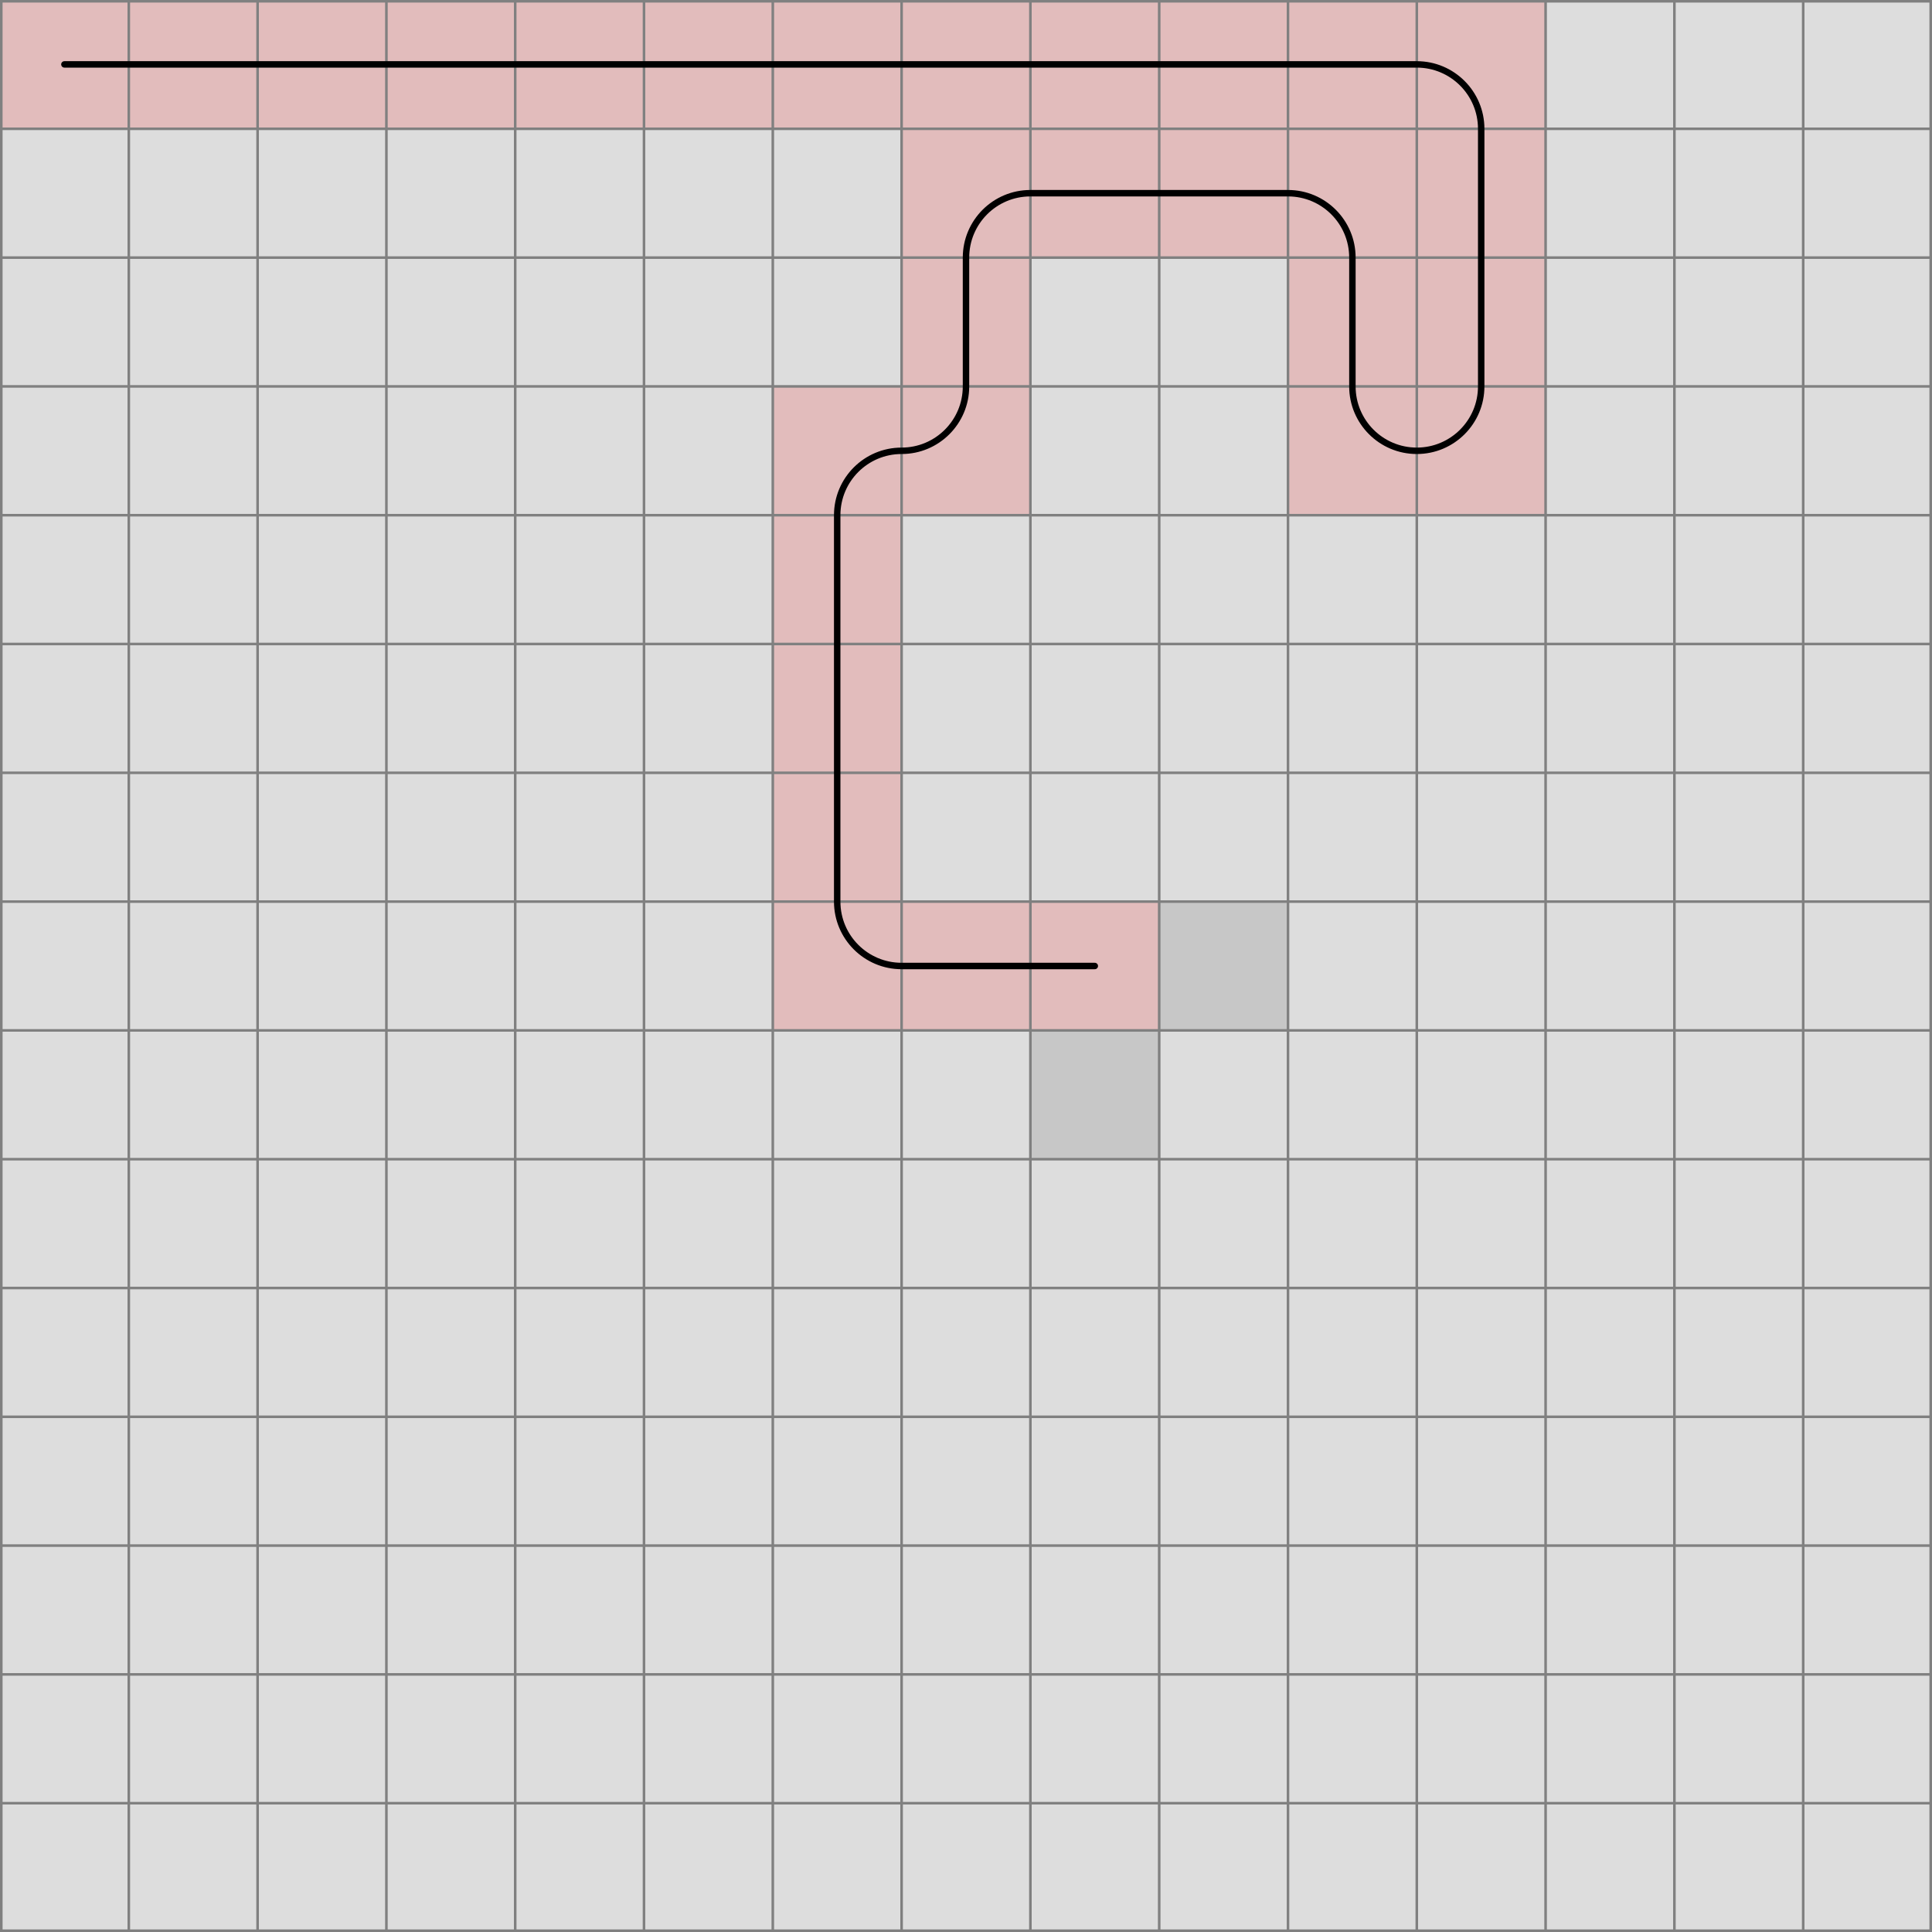
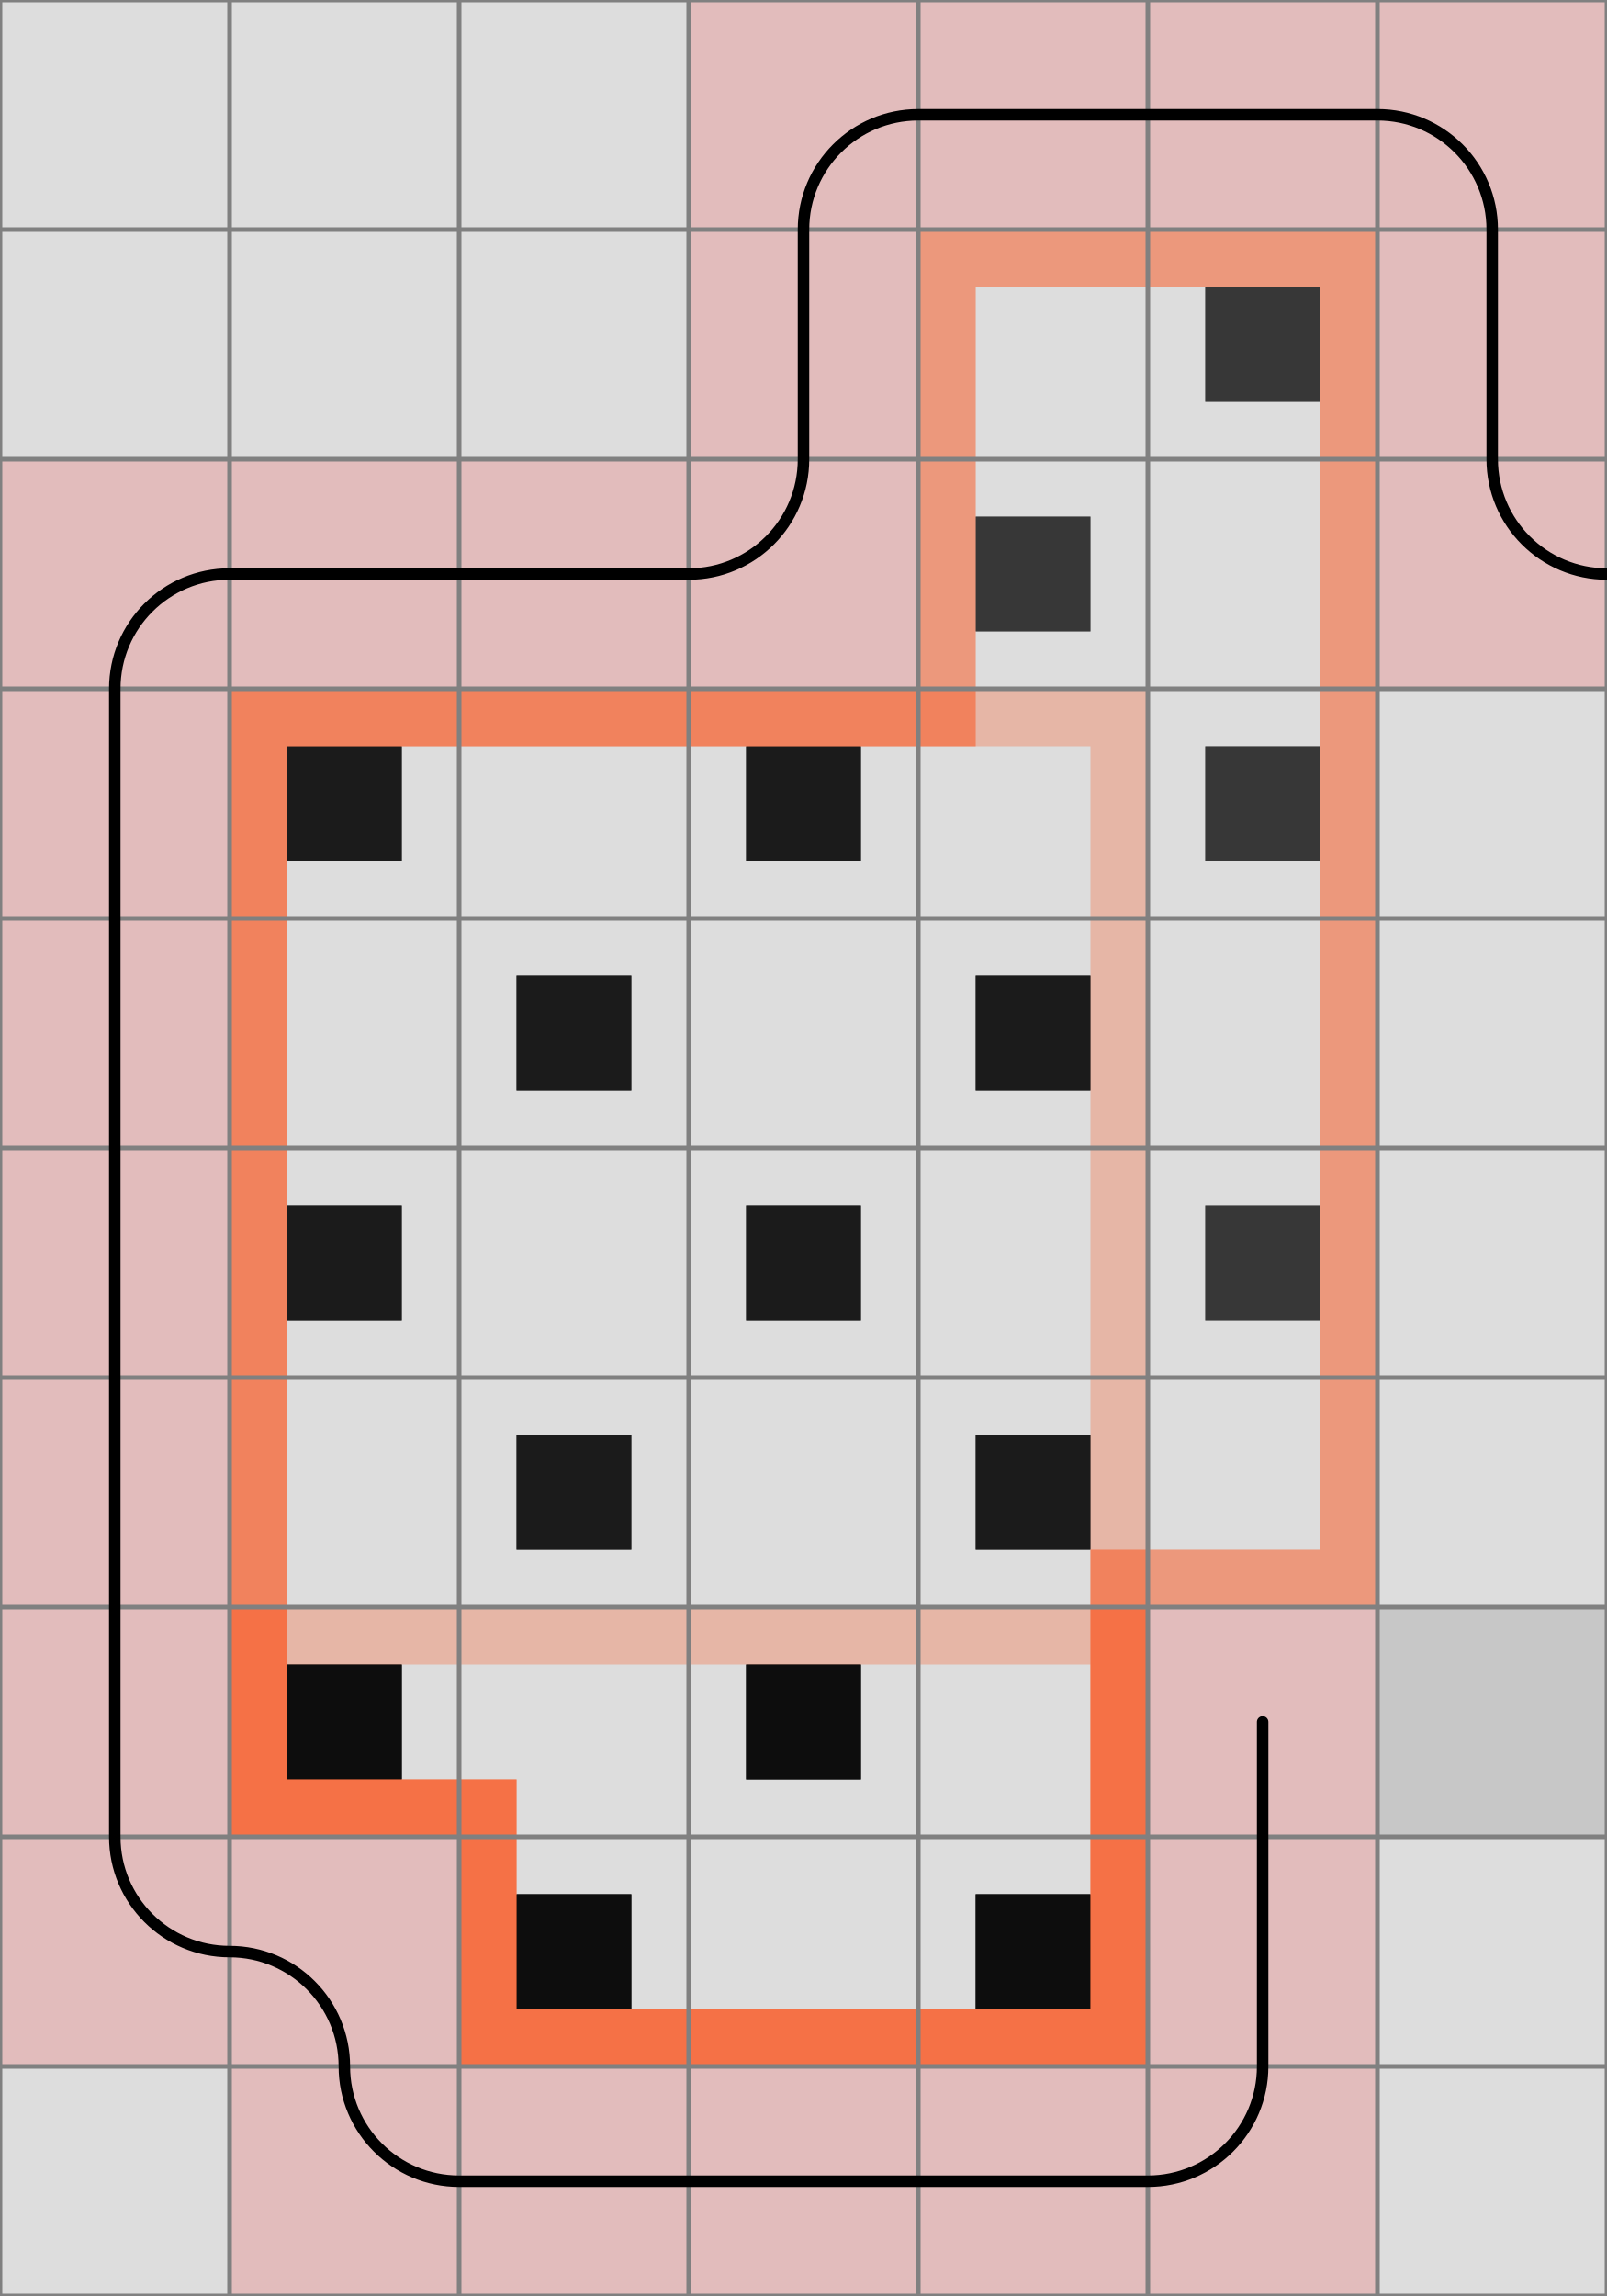
- <svg xmlns="http://www.w3.org/2000/svg" viewBox="0 0 15 15">
-   <path d="M0,0 h15 v15 h-15 z" fill="#dddddd" />
+ <svg xmlns="http://www.w3.org/2000/svg" viewBox="7 1 7 10">
+   <path d="M0,0 h21 v21 h-21 z" fill="#dddddd" />
+   <rect x="9.25" y="9.25" width="0.5" height="0.5" fill="black" fill-opacity="0.5" />
+   <rect x="11.25" y="9.25" width="0.5" height="0.5" fill="black" fill-opacity="0.5" />
+   <rect x="8.25" y="8.25" width="0.5" height="0.5" fill="black" fill-opacity="0.5" />
+   <rect x="10.25" y="8.25" width="0.5" height="0.5" fill="black" fill-opacity="0.5" />
+   <rect x="9.25" y="9.25" width="0.5" height="0.5" fill="black" fill-opacity="0.5" />
+   <rect x="11.25" y="9.25" width="0.5" height="0.5" fill="black" fill-opacity="0.5" />
+   <rect x="8.25" y="8.25" width="0.5" height="0.5" fill="black" fill-opacity="0.5" />
+   <rect x="10.25" y="8.25" width="0.5" height="0.5" fill="black" fill-opacity="0.5" />
+   <rect x="9.25" y="7.25" width="0.5" height="0.5" fill="black" fill-opacity="0.5" />
+   <rect x="11.25" y="7.25" width="0.5" height="0.5" fill="black" fill-opacity="0.5" />
+   <rect x="8.25" y="6.25" width="0.5" height="0.5" fill="black" fill-opacity="0.5" />
+   <rect x="10.25" y="6.25" width="0.5" height="0.5" fill="black" fill-opacity="0.5" />
+   <rect x="9.25" y="5.25" width="0.5" height="0.5" fill="black" fill-opacity="0.5" />
+   <rect x="11.25" y="5.25" width="0.5" height="0.5" fill="black" fill-opacity="0.5" />
+   <rect x="8.25" y="4.25" width="0.5" height="0.5" fill="black" fill-opacity="0.5" />
+   <rect x="10.25" y="4.25" width="0.5" height="0.5" fill="black" fill-opacity="0.5" />
+   <rect x="9.25" y="9.25" width="0.5" height="0.5" fill="black" fill-opacity="0.5" />
+   <rect x="11.25" y="9.25" width="0.5" height="0.5" fill="black" fill-opacity="0.5" />
+   <rect x="8.25" y="8.25" width="0.5" height="0.5" fill="black" fill-opacity="0.5" />
+   <rect x="10.25" y="8.25" width="0.5" height="0.5" fill="black" fill-opacity="0.5" />
+   <rect x="9.25" y="7.25" width="0.5" height="0.5" fill="black" fill-opacity="0.5" />
+   <rect x="11.25" y="7.25" width="0.5" height="0.5" fill="black" fill-opacity="0.5" />
+   <rect x="8.25" y="6.25" width="0.5" height="0.5" fill="black" fill-opacity="0.5" />
+   <rect x="10.25" y="6.25" width="0.5" height="0.5" fill="black" fill-opacity="0.5" />
+   <rect x="12.25" y="6.25" width="0.5" height="0.5" fill="black" fill-opacity="0.5" />
+   <rect x="9.25" y="5.25" width="0.5" height="0.5" fill="black" fill-opacity="0.5" />
+   <rect x="11.25" y="5.25" width="0.5" height="0.5" fill="black" fill-opacity="0.5" />
+   <rect x="8.25" y="4.25" width="0.5" height="0.5" fill="black" fill-opacity="0.5" />
+   <rect x="10.25" y="4.25" width="0.5" height="0.5" fill="black" fill-opacity="0.5" />
+   <rect x="12.25" y="4.25" width="0.5" height="0.5" fill="black" fill-opacity="0.5" />
+   <rect x="11.25" y="3.25" width="0.5" height="0.5" fill="black" fill-opacity="0.5" />
+   <rect x="12.25" y="2.25" width="0.5" height="0.5" fill="black" fill-opacity="0.5" />
+   <rect x="9.25" y="9.25" width="0.5" height="0.5" fill="black" fill-opacity="0.5" />
+   <rect x="11.25" y="9.25" width="0.5" height="0.5" fill="black" fill-opacity="0.5" />
+   <rect x="8.25" y="8.25" width="0.5" height="0.5" fill="black" fill-opacity="0.5" />
+   <rect x="10.25" y="8.25" width="0.5" height="0.5" fill="black" fill-opacity="0.5" />
+   <rect x="9.25" y="7.25" width="0.5" height="0.5" fill="black" fill-opacity="0.5" />
+   <rect x="11.25" y="7.25" width="0.5" height="0.5" fill="black" fill-opacity="0.5" />
+   <rect x="8.25" y="6.25" width="0.5" height="0.5" fill="black" fill-opacity="0.5" />
+   <rect x="10.25" y="6.25" width="0.5" height="0.5" fill="black" fill-opacity="0.5" />
+   <rect x="12.25" y="6.25" width="0.5" height="0.5" fill="black" fill-opacity="0.5" />
+   <rect x="9.25" y="5.25" width="0.5" height="0.5" fill="black" fill-opacity="0.5" />
+   <rect x="11.25" y="5.25" width="0.5" height="0.5" fill="black" fill-opacity="0.5" />
+   <rect x="8.25" y="4.25" width="0.5" height="0.5" fill="black" fill-opacity="0.5" />
+   <rect x="10.25" y="4.25" width="0.5" height="0.5" fill="black" fill-opacity="0.5" />
+   <rect x="12.25" y="4.25" width="0.5" height="0.5" fill="black" fill-opacity="0.5" />
+   <rect x="11.25" y="3.25" width="0.5" height="0.5" fill="black" fill-opacity="0.5" />
+   <rect x="12.25" y="2.25" width="0.5" height="0.5" fill="black" fill-opacity="0.5" />
  <rect width="1" height="1" x="0" y="0" fill="#e2bcbc" fill-opacity="1" />
  <rect width="1" height="1" x="1" y="0" fill="#e2bcbc" fill-opacity="1" />
  <rect width="1" height="1" x="2" y="0" fill="#e2bcbc" fill-opacity="1" />
  <rect width="1" height="1" x="3" y="0" fill="#e2bcbc" fill-opacity="1" />
  <rect width="1" height="1" x="4" y="0" fill="#e2bcbc" fill-opacity="1" />
  <rect width="1" height="1" x="5" y="0" fill="#e2bcbc" fill-opacity="1" />
  <rect width="1" height="1" x="6" y="0" fill="#e2bcbc" fill-opacity="1" />
  <rect width="1" height="1" x="7" y="0" fill="#e2bcbc" fill-opacity="1" />
  <rect width="1" height="1" x="8" y="0" fill="#e2bcbc" fill-opacity="1" />
  <rect width="1" height="1" x="9" y="0" fill="#e2bcbc" fill-opacity="1" />
  <rect width="1" height="1" x="10" y="0" fill="#e2bcbc" fill-opacity="1" />
  <rect width="1" height="1" x="11" y="0" fill="#e2bcbc" fill-opacity="1" />
+   <rect width="1" height="1" x="12" y="0" fill="#e2bcbc" fill-opacity="1" />
+   <rect width="1" height="1" x="13" y="0" fill="#e2bcbc" fill-opacity="1" />
+   <rect width="1" height="1" x="14" y="0" fill="#e2bcbc" fill-opacity="1" />
+   <rect width="1" height="1" x="14" y="1" fill="#e2bcbc" fill-opacity="1" />
+   <rect width="1" height="1" x="14" y="2" fill="#e2bcbc" fill-opacity="1" />
+   <rect width="1" height="1" x="14" y="3" fill="#e2bcbc" fill-opacity="1" />
+   <rect width="1" height="1" x="13" y="3" fill="#e2bcbc" fill-opacity="1" />
+   <rect width="1" height="1" x="13" y="2" fill="#e2bcbc" fill-opacity="1" />
+   <rect width="1" height="1" x="13" y="1" fill="#e2bcbc" fill-opacity="1" />
+   <rect width="1" height="1" x="12" y="1" fill="#e2bcbc" fill-opacity="1" />
  <rect width="1" height="1" x="11" y="1" fill="#e2bcbc" fill-opacity="1" />
-   <rect width="1" height="1" x="11" y="2" fill="#e2bcbc" fill-opacity="1" />
-   <rect width="1" height="1" x="11" y="3" fill="#e2bcbc" fill-opacity="1" />
+   <rect width="1" height="1" x="10" y="1" fill="#e2bcbc" fill-opacity="1" />
+   <rect width="1" height="1" x="10" y="2" fill="#e2bcbc" fill-opacity="1" />
  <rect width="1" height="1" x="10" y="3" fill="#e2bcbc" fill-opacity="1" />
-   <rect width="1" height="1" x="10" y="2" fill="#e2bcbc" fill-opacity="1" />
-   <rect width="1" height="1" x="10" y="1" fill="#e2bcbc" fill-opacity="1" />
-   <rect width="1" height="1" x="9" y="1" fill="#e2bcbc" fill-opacity="1" />
-   <rect width="1" height="1" x="8" y="1" fill="#e2bcbc" fill-opacity="1" />
-   <rect width="1" height="1" x="7" y="1" fill="#e2bcbc" fill-opacity="1" />
-   <rect width="1" height="1" x="7" y="2" fill="#e2bcbc" fill-opacity="1" />
+   <rect width="1" height="1" x="9" y="3" fill="#e2bcbc" fill-opacity="1" />
+   <rect width="1" height="1" x="8" y="3" fill="#e2bcbc" fill-opacity="1" />
  <rect width="1" height="1" x="7" y="3" fill="#e2bcbc" fill-opacity="1" />
-   <rect width="1" height="1" x="6" y="3" fill="#e2bcbc" fill-opacity="1" />
-   <rect width="1" height="1" x="6" y="4" fill="#e2bcbc" fill-opacity="1" />
-   <rect width="1" height="1" x="6" y="5" fill="#e2bcbc" fill-opacity="1" />
-   <rect width="1" height="1" x="6" y="6" fill="#e2bcbc" fill-opacity="1" />
-   <rect width="1" height="1" x="6" y="7" fill="#e2bcbc" fill-opacity="1" />
+   <rect width="1" height="1" x="7" y="4" fill="#e2bcbc" fill-opacity="1" />
+   <rect width="1" height="1" x="7" y="5" fill="#e2bcbc" fill-opacity="1" />
+   <rect width="1" height="1" x="7" y="6" fill="#e2bcbc" fill-opacity="1" />
  <rect width="1" height="1" x="7" y="7" fill="#e2bcbc" fill-opacity="1" />
-   <rect width="1" height="1" x="8" y="7" fill="#e2bcbc" fill-opacity="1" />
-   <rect width="1" height="1" x="9" y="7" fill="#000000" fill-opacity="0.1" />
-   <rect width="1" height="1" x="8" y="8" fill="#000000" fill-opacity="0.1" />
-   <path fill="transparent" stroke="gray" stroke-width="0.02" d="M 0.01 0 v 15" />
-   <path fill="transparent" stroke="gray" stroke-width="0.02" d="M 0 0.01 h 15" />
-   <path fill="transparent" stroke="gray" stroke-width="0.02" d="M 1 0 v 15" />
-   <path fill="transparent" stroke="gray" stroke-width="0.02" d="M 0 1 h 15" />
-   <path fill="transparent" stroke="gray" stroke-width="0.02" d="M 2 0 v 15" />
-   <path fill="transparent" stroke="gray" stroke-width="0.02" d="M 0 2 h 15" />
-   <path fill="transparent" stroke="gray" stroke-width="0.02" d="M 3 0 v 15" />
-   <path fill="transparent" stroke="gray" stroke-width="0.02" d="M 0 3 h 15" />
-   <path fill="transparent" stroke="gray" stroke-width="0.02" d="M 4 0 v 15" />
-   <path fill="transparent" stroke="gray" stroke-width="0.02" d="M 0 4 h 15" />
-   <path fill="transparent" stroke="gray" stroke-width="0.02" d="M 5 0 v 15" />
-   <path fill="transparent" stroke="gray" stroke-width="0.02" d="M 0 5 h 15" />
-   <path fill="transparent" stroke="gray" stroke-width="0.02" d="M 6 0 v 15" />
-   <path fill="transparent" stroke="gray" stroke-width="0.02" d="M 0 6 h 15" />
-   <path fill="transparent" stroke="gray" stroke-width="0.02" d="M 7 0 v 15" />
-   <path fill="transparent" stroke="gray" stroke-width="0.02" d="M 0 7 h 15" />
-   <path fill="transparent" stroke="gray" stroke-width="0.02" d="M 8 0 v 15" />
-   <path fill="transparent" stroke="gray" stroke-width="0.02" d="M 0 8 h 15" />
-   <path fill="transparent" stroke="gray" stroke-width="0.02" d="M 9 0 v 15" />
-   <path fill="transparent" stroke="gray" stroke-width="0.02" d="M 0 9 h 15" />
-   <path fill="transparent" stroke="gray" stroke-width="0.02" d="M 10 0 v 15" />
-   <path fill="transparent" stroke="gray" stroke-width="0.02" d="M 0 10 h 15" />
-   <path fill="transparent" stroke="gray" stroke-width="0.02" d="M 11 0 v 15" />
-   <path fill="transparent" stroke="gray" stroke-width="0.02" d="M 0 11 h 15" />
-   <path fill="transparent" stroke="gray" stroke-width="0.02" d="M 12 0 v 15" />
-   <path fill="transparent" stroke="gray" stroke-width="0.02" d="M 0 12 h 15" />
-   <path fill="transparent" stroke="gray" stroke-width="0.02" d="M 13 0 v 15" />
-   <path fill="transparent" stroke="gray" stroke-width="0.02" d="M 0 13 h 15" />
-   <path fill="transparent" stroke="gray" stroke-width="0.02" d="M 14 0 v 15" />
-   <path fill="transparent" stroke="gray" stroke-width="0.02" d="M 0 14 h 15" />
-   <path fill="transparent" stroke="gray" stroke-width="0.02" d="M 14.99 0 v 15" />
-   <path fill="transparent" stroke="gray" stroke-width="0.02" d="M 0 14.99 h 15" />
-   <path d="M 0.5 0.5 L 1 0.5 L 2 0.5 L 3 0.5 L 4 0.5 L 5 0.5 L 6 0.5 L 7 0.5 L 8 0.5 L 9 0.5 L 10 0.5 L 11 0.5 A 0.5 0.5 0 0 1 11.5 1 L 11.5 2 L 11.5 3 A 0.5 0.5 0 0 1 11 3.5 A 0.5 0.5 0 0 1 10.5 3 L 10.5 2 A 0.5 0.5 0 0 0 10 1.5 L 9 1.5 L 8 1.5 A 0.5 0.5 0 0 0 7.5 2 L 7.5 3 A 0.5 0.5 0 0 1 7 3.5 A 0.5 0.5 0 0 0 6.5 4 L 6.5 5 L 6.5 6 L 6.5 7 A 0.5 0.5 0 0 0 7 7.5 L 8 7.5 L 8.5 7.5" fill="white" fill-opacity="0" stroke="black" stroke-width="0.05" stroke-linecap="round" />
+   <rect width="1" height="1" x="7" y="8" fill="#e2bcbc" fill-opacity="1" />
+   <rect width="1" height="1" x="7" y="9" fill="#e2bcbc" fill-opacity="1" />
+   <rect width="1" height="1" x="8" y="9" fill="#e2bcbc" fill-opacity="1" />
+   <rect width="1" height="1" x="8" y="10" fill="#e2bcbc" fill-opacity="1" />
+   <rect width="1" height="1" x="9" y="10" fill="#e2bcbc" fill-opacity="1" />
+   <rect width="1" height="1" x="10" y="10" fill="#e2bcbc" fill-opacity="1" />
+   <rect width="1" height="1" x="11" y="10" fill="#e2bcbc" fill-opacity="1" />
+   <rect width="1" height="1" x="12" y="10" fill="#e2bcbc" fill-opacity="1" />
+   <rect width="1" height="1" x="12" y="9" fill="#e2bcbc" fill-opacity="1" />
+   <rect width="1" height="1" x="12" y="8" fill="#e2bcbc" fill-opacity="1" />
+   <rect width="1" height="1" x="13" y="8" fill="#000000" fill-opacity="0.1" />
+   <rect width="1" height="0.25" x="9" y="8" fill="#FF4000" fill-opacity="0.25" />
+   <rect width="1" height="0.25" x="10" y="8" fill="#FF4000" fill-opacity="0.25" />
+   <path d="M 12 8 v 1 h -0.25 v -0.75 h -0.75 v -0.25 z" fill="#FF4000" fill-opacity="0.25" />
+   <path d="M 12 10 h -1 v -0.25 h 0.75 v -0.75 h 0.25 z" fill="#FF4000" fill-opacity="0.25" />
+   <rect width="1" height="0.25" x="10" y="9.75" fill="#FF4000" fill-opacity="0.25" />
+   <path d="M 9 10 v -1 h 0.25 v 0.75 h 0.75 v 0.25 z" fill="#FF4000" fill-opacity="0.25" />
+   <rect width="0.25" height="0.25" x="9" y="8.75" fill="#FF4000" fill-opacity="0.25" />
+   <path d="M 8 9 h 1 v -0.25 h -0.75 v -0.5 h 0.75 v -0.25 h -1 z" fill="#FF4000" fill-opacity="0.25" />
+   <rect width="0.25" height="1" x="11.75" y="5" fill="#FF4000" fill-opacity="0.25" />
+   <rect width="0.25" height="1" x="11.75" y="6" fill="#FF4000" fill-opacity="0.25" />
+   <rect width="0.25" height="1" x="11.75" y="7" fill="#FF4000" fill-opacity="0.25" />
+   <rect width="0.25" height="1" x="11.75" y="8" fill="#FF4000" fill-opacity="0.25" />
+   <path d="M 12 10 h -1 v -0.25 h 0.75 v -0.75 h 0.25 z" fill="#FF4000" fill-opacity="0.25" />
+   <rect width="1" height="0.25" x="10" y="9.75" fill="#FF4000" fill-opacity="0.25" />
+   <path d="M 9 10 v -1 h 0.25 v 0.75 h 0.75 v 0.25 z" fill="#FF4000" fill-opacity="0.25" />
+   <rect width="0.25" height="0.25" x="9" y="8.75" fill="#FF4000" fill-opacity="0.25" />
+   <path d="M 8 9 v -1 h 0.25 v 0.75 h 0.75 v 0.25 z" fill="#FF4000" fill-opacity="0.25" />
+   <rect width="0.25" height="1" x="8" y="7" fill="#FF4000" fill-opacity="0.25" />
+   <rect width="0.25" height="1" x="8" y="6" fill="#FF4000" fill-opacity="0.25" />
+   <rect width="0.25" height="1" x="8" y="5" fill="#FF4000" fill-opacity="0.25" />
+   <path d="M 8 4 h 1 v 0.25 h -0.75 v 0.75 h -0.25 z" fill="#FF4000" fill-opacity="0.25" />
+   <rect width="1" height="0.25" x="9" y="4" fill="#FF4000" fill-opacity="0.25" />
+   <rect width="1" height="0.25" x="10" y="4" fill="#FF4000" fill-opacity="0.25" />
+   <path d="M 12 4 v 1 h -0.25 v -0.75 h -0.75 v -0.25 z" fill="#FF4000" fill-opacity="0.25" />
+   <rect width="0.25" height="1" x="12.75" y="5" fill="#FF4000" fill-opacity="0.25" />
+   <rect width="0.25" height="1" x="12.75" y="6" fill="#FF4000" fill-opacity="0.25" />
+   <path d="M 13 8 h -1 v -0.25 h 0.75 v -0.75 h 0.25 z" fill="#FF4000" fill-opacity="0.25" />
+   <rect width="0.25" height="0.25" x="11.75" y="7.75" fill="#FF4000" fill-opacity="0.25" />
+   <rect width="0.25" height="1" x="11.75" y="8" fill="#FF4000" fill-opacity="0.25" />
+   <path d="M 12 10 h -1 v -0.25 h 0.75 v -0.75 h 0.25 z" fill="#FF4000" fill-opacity="0.25" />
+   <rect width="1" height="0.25" x="10" y="9.75" fill="#FF4000" fill-opacity="0.25" />
+   <path d="M 9 10 v -1 h 0.25 v 0.75 h 0.75 v 0.25 z" fill="#FF4000" fill-opacity="0.25" />
+   <rect width="0.25" height="0.25" x="9" y="8.75" fill="#FF4000" fill-opacity="0.25" />
+   <path d="M 8 9 v -1 h 0.25 v 0.75 h 0.75 v 0.25 z" fill="#FF4000" fill-opacity="0.25" />
+   <rect width="0.25" height="1" x="8" y="7" fill="#FF4000" fill-opacity="0.25" />
+   <rect width="0.25" height="1" x="8" y="6" fill="#FF4000" fill-opacity="0.25" />
+   <rect width="0.25" height="1" x="8" y="5" fill="#FF4000" fill-opacity="0.25" />
+   <path d="M 8 4 h 1 v 0.25 h -0.75 v 0.75 h -0.25 z" fill="#FF4000" fill-opacity="0.25" />
+   <rect width="1" height="0.25" x="9" y="4" fill="#FF4000" fill-opacity="0.25" />
+   <rect width="1" height="0.25" x="10" y="4" fill="#FF4000" fill-opacity="0.25" />
+   <rect width="0.25" height="0.25" x="11" y="4" fill="#FF4000" fill-opacity="0.25" />
+   <rect width="0.25" height="1" x="11" y="3" fill="#FF4000" fill-opacity="0.25" />
+   <path d="M 11 2 h 1 v 0.25 h -0.75 v 0.75 h -0.25 z" fill="#FF4000" fill-opacity="0.25" />
+   <path d="M 13 2 v 1 h -0.25 v -0.75 h -0.75 v -0.25 z" fill="#FF4000" fill-opacity="0.25" />
+   <rect width="0.25" height="1" x="12.75" y="3" fill="#FF4000" fill-opacity="0.25" />
+   <rect width="0.25" height="1" x="12.75" y="4" fill="#FF4000" fill-opacity="0.25" />
+   <rect width="0.25" height="1" x="12.75" y="5" fill="#FF4000" fill-opacity="0.25" />
+   <rect width="0.25" height="1" x="12.75" y="6" fill="#FF4000" fill-opacity="0.25" />
+   <path d="M 13 8 h -1 v -0.25 h 0.75 v -0.75 h 0.25 z" fill="#FF4000" fill-opacity="0.25" />
+   <rect width="0.25" height="0.25" x="11.75" y="7.75" fill="#FF4000" fill-opacity="0.25" />
+   <rect width="0.25" height="1" x="11.75" y="8" fill="#FF4000" fill-opacity="0.25" />
+   <path d="M 12 10 h -1 v -0.25 h 0.75 v -0.75 h 0.25 z" fill="#FF4000" fill-opacity="0.25" />
+   <rect width="1" height="0.25" x="10" y="9.75" fill="#FF4000" fill-opacity="0.25" />
+   <path d="M 9 10 v -1 h 0.25 v 0.75 h 0.75 v 0.25 z" fill="#FF4000" fill-opacity="0.25" />
+   <rect width="0.25" height="0.25" x="9" y="8.75" fill="#FF4000" fill-opacity="0.25" />
+   <path d="M 8 9 v -1 h 0.25 v 0.75 h 0.75 v 0.25 z" fill="#FF4000" fill-opacity="0.25" />
+   <rect width="0.25" height="1" x="8" y="7" fill="#FF4000" fill-opacity="0.25" />
+   <rect width="0.25" height="1" x="8" y="6" fill="#FF4000" fill-opacity="0.25" />
+   <rect width="0.25" height="1" x="8" y="5" fill="#FF4000" fill-opacity="0.25" />
+   <path d="M 8 4 h 1 v 0.25 h -0.75 v 0.75 h -0.25 z" fill="#FF4000" fill-opacity="0.25" />
+   <rect width="1" height="0.25" x="9" y="4" fill="#FF4000" fill-opacity="0.25" />
+   <rect width="1" height="0.25" x="10" y="4" fill="#FF4000" fill-opacity="0.25" />
+   <rect width="0.25" height="0.25" x="11" y="4" fill="#FF4000" fill-opacity="0.25" />
+   <rect width="0.25" height="1" x="11" y="3" fill="#FF4000" fill-opacity="0.25" />
+   <path d="M 11 2 h 1 v 0.25 h -0.75 v 0.75 h -0.25 z" fill="#FF4000" fill-opacity="0.25" />
+   <path d="M 13 2 v 1 h -0.25 v -0.75 h -0.75 v -0.25 z" fill="#FF4000" fill-opacity="0.25" />
+   <rect width="0.25" height="1" x="12.75" y="3" fill="#FF4000" fill-opacity="0.25" />
+   <rect width="0.25" height="1" x="12.75" y="4" fill="#FF4000" fill-opacity="0.25" />
+   <path fill="transparent" stroke="gray" stroke-width="0.02" d="M 0.01 0 v 21" />
+   <path fill="transparent" stroke="gray" stroke-width="0.02" d="M 0 0.01 h 21" />
+   <path fill="transparent" stroke="gray" stroke-width="0.02" d="M 1 0 v 21" />
+   <path fill="transparent" stroke="gray" stroke-width="0.02" d="M 0 1 h 21" />
+   <path fill="transparent" stroke="gray" stroke-width="0.02" d="M 2 0 v 21" />
+   <path fill="transparent" stroke="gray" stroke-width="0.02" d="M 0 2 h 21" />
+   <path fill="transparent" stroke="gray" stroke-width="0.02" d="M 3 0 v 21" />
+   <path fill="transparent" stroke="gray" stroke-width="0.02" d="M 0 3 h 21" />
+   <path fill="transparent" stroke="gray" stroke-width="0.02" d="M 4 0 v 21" />
+   <path fill="transparent" stroke="gray" stroke-width="0.02" d="M 0 4 h 21" />
+   <path fill="transparent" stroke="gray" stroke-width="0.02" d="M 5 0 v 21" />
+   <path fill="transparent" stroke="gray" stroke-width="0.02" d="M 0 5 h 21" />
+   <path fill="transparent" stroke="gray" stroke-width="0.02" d="M 6 0 v 21" />
+   <path fill="transparent" stroke="gray" stroke-width="0.02" d="M 0 6 h 21" />
+   <path fill="transparent" stroke="gray" stroke-width="0.02" d="M 7 0 v 21" />
+   <path fill="transparent" stroke="gray" stroke-width="0.02" d="M 0 7 h 21" />
+   <path fill="transparent" stroke="gray" stroke-width="0.02" d="M 8 0 v 21" />
+   <path fill="transparent" stroke="gray" stroke-width="0.02" d="M 0 8 h 21" />
+   <path fill="transparent" stroke="gray" stroke-width="0.02" d="M 9 0 v 21" />
+   <path fill="transparent" stroke="gray" stroke-width="0.02" d="M 0 9 h 21" />
+   <path fill="transparent" stroke="gray" stroke-width="0.02" d="M 10 0 v 21" />
+   <path fill="transparent" stroke="gray" stroke-width="0.02" d="M 0 10 h 21" />
+   <path fill="transparent" stroke="gray" stroke-width="0.02" d="M 11 0 v 21" />
+   <path fill="transparent" stroke="gray" stroke-width="0.02" d="M 0 11 h 21" />
+   <path fill="transparent" stroke="gray" stroke-width="0.02" d="M 12 0 v 21" />
+   <path fill="transparent" stroke="gray" stroke-width="0.02" d="M 0 12 h 21" />
+   <path fill="transparent" stroke="gray" stroke-width="0.02" d="M 13 0 v 21" />
+   <path fill="transparent" stroke="gray" stroke-width="0.02" d="M 0 13 h 21" />
+   <path fill="transparent" stroke="gray" stroke-width="0.02" d="M 14 0 v 21" />
+   <path fill="transparent" stroke="gray" stroke-width="0.02" d="M 0 14 h 21" />
+   <path fill="transparent" stroke="gray" stroke-width="0.02" d="M 15 0 v 21" />
+   <path fill="transparent" stroke="gray" stroke-width="0.02" d="M 0 15 h 21" />
+   <path fill="transparent" stroke="gray" stroke-width="0.02" d="M 16 0 v 21" />
+   <path fill="transparent" stroke="gray" stroke-width="0.02" d="M 0 16 h 21" />
+   <path fill="transparent" stroke="gray" stroke-width="0.02" d="M 17 0 v 21" />
+   <path fill="transparent" stroke="gray" stroke-width="0.02" d="M 0 17 h 21" />
+   <path fill="transparent" stroke="gray" stroke-width="0.02" d="M 18 0 v 21" />
+   <path fill="transparent" stroke="gray" stroke-width="0.02" d="M 0 18 h 21" />
+   <path fill="transparent" stroke="gray" stroke-width="0.02" d="M 19 0 v 21" />
+   <path fill="transparent" stroke="gray" stroke-width="0.02" d="M 0 19 h 21" />
+   <path fill="transparent" stroke="gray" stroke-width="0.02" d="M 20 0 v 21" />
+   <path fill="transparent" stroke="gray" stroke-width="0.02" d="M 0 20 h 21" />
+   <path fill="transparent" stroke="gray" stroke-width="0.02" d="M 20.99 0 v 21" />
+   <path fill="transparent" stroke="gray" stroke-width="0.02" d="M 0 20.99 h 21" />
+   <path d="M 0.5 0.5 L 1 0.5 L 2 0.5 L 3 0.5 L 4 0.5 L 5 0.5 L 6 0.5 L 7 0.5 L 8 0.5 L 9 0.5 L 10 0.5 L 11 0.5 L 12 0.5 L 13 0.5 L 14 0.5 A 0.5 0.5 0 0 1 14.5 1 L 14.5 2 L 14.5 3 A 0.5 0.5 0 0 1 14 3.5 A 0.5 0.5 0 0 1 13.5 3 L 13.5 2 A 0.5 0.5 0 0 0 13 1.5 L 12 1.5 L 11 1.5 A 0.5 0.5 0 0 0 10.5 2 L 10.5 3 A 0.5 0.5 0 0 1 10 3.5 L 9 3.5 L 8 3.5 A 0.5 0.5 0 0 0 7.5 4 L 7.5 5 L 7.5 6 L 7.5 7 L 7.5 8 L 7.5 9 A 0.5 0.5 0 0 0 8 9.5 A 0.5 0.5 0 0 1 8.5 10 A 0.5 0.5 0 0 0 9 10.5 L 10 10.5 L 11 10.5 L 12 10.5 A 0.5 0.5 0 0 0 12.5 10 L 12.5 9 L 12.5 8.5" fill="white" fill-opacity="0" stroke="black" stroke-width="0.05" stroke-linecap="round" />
</svg>
